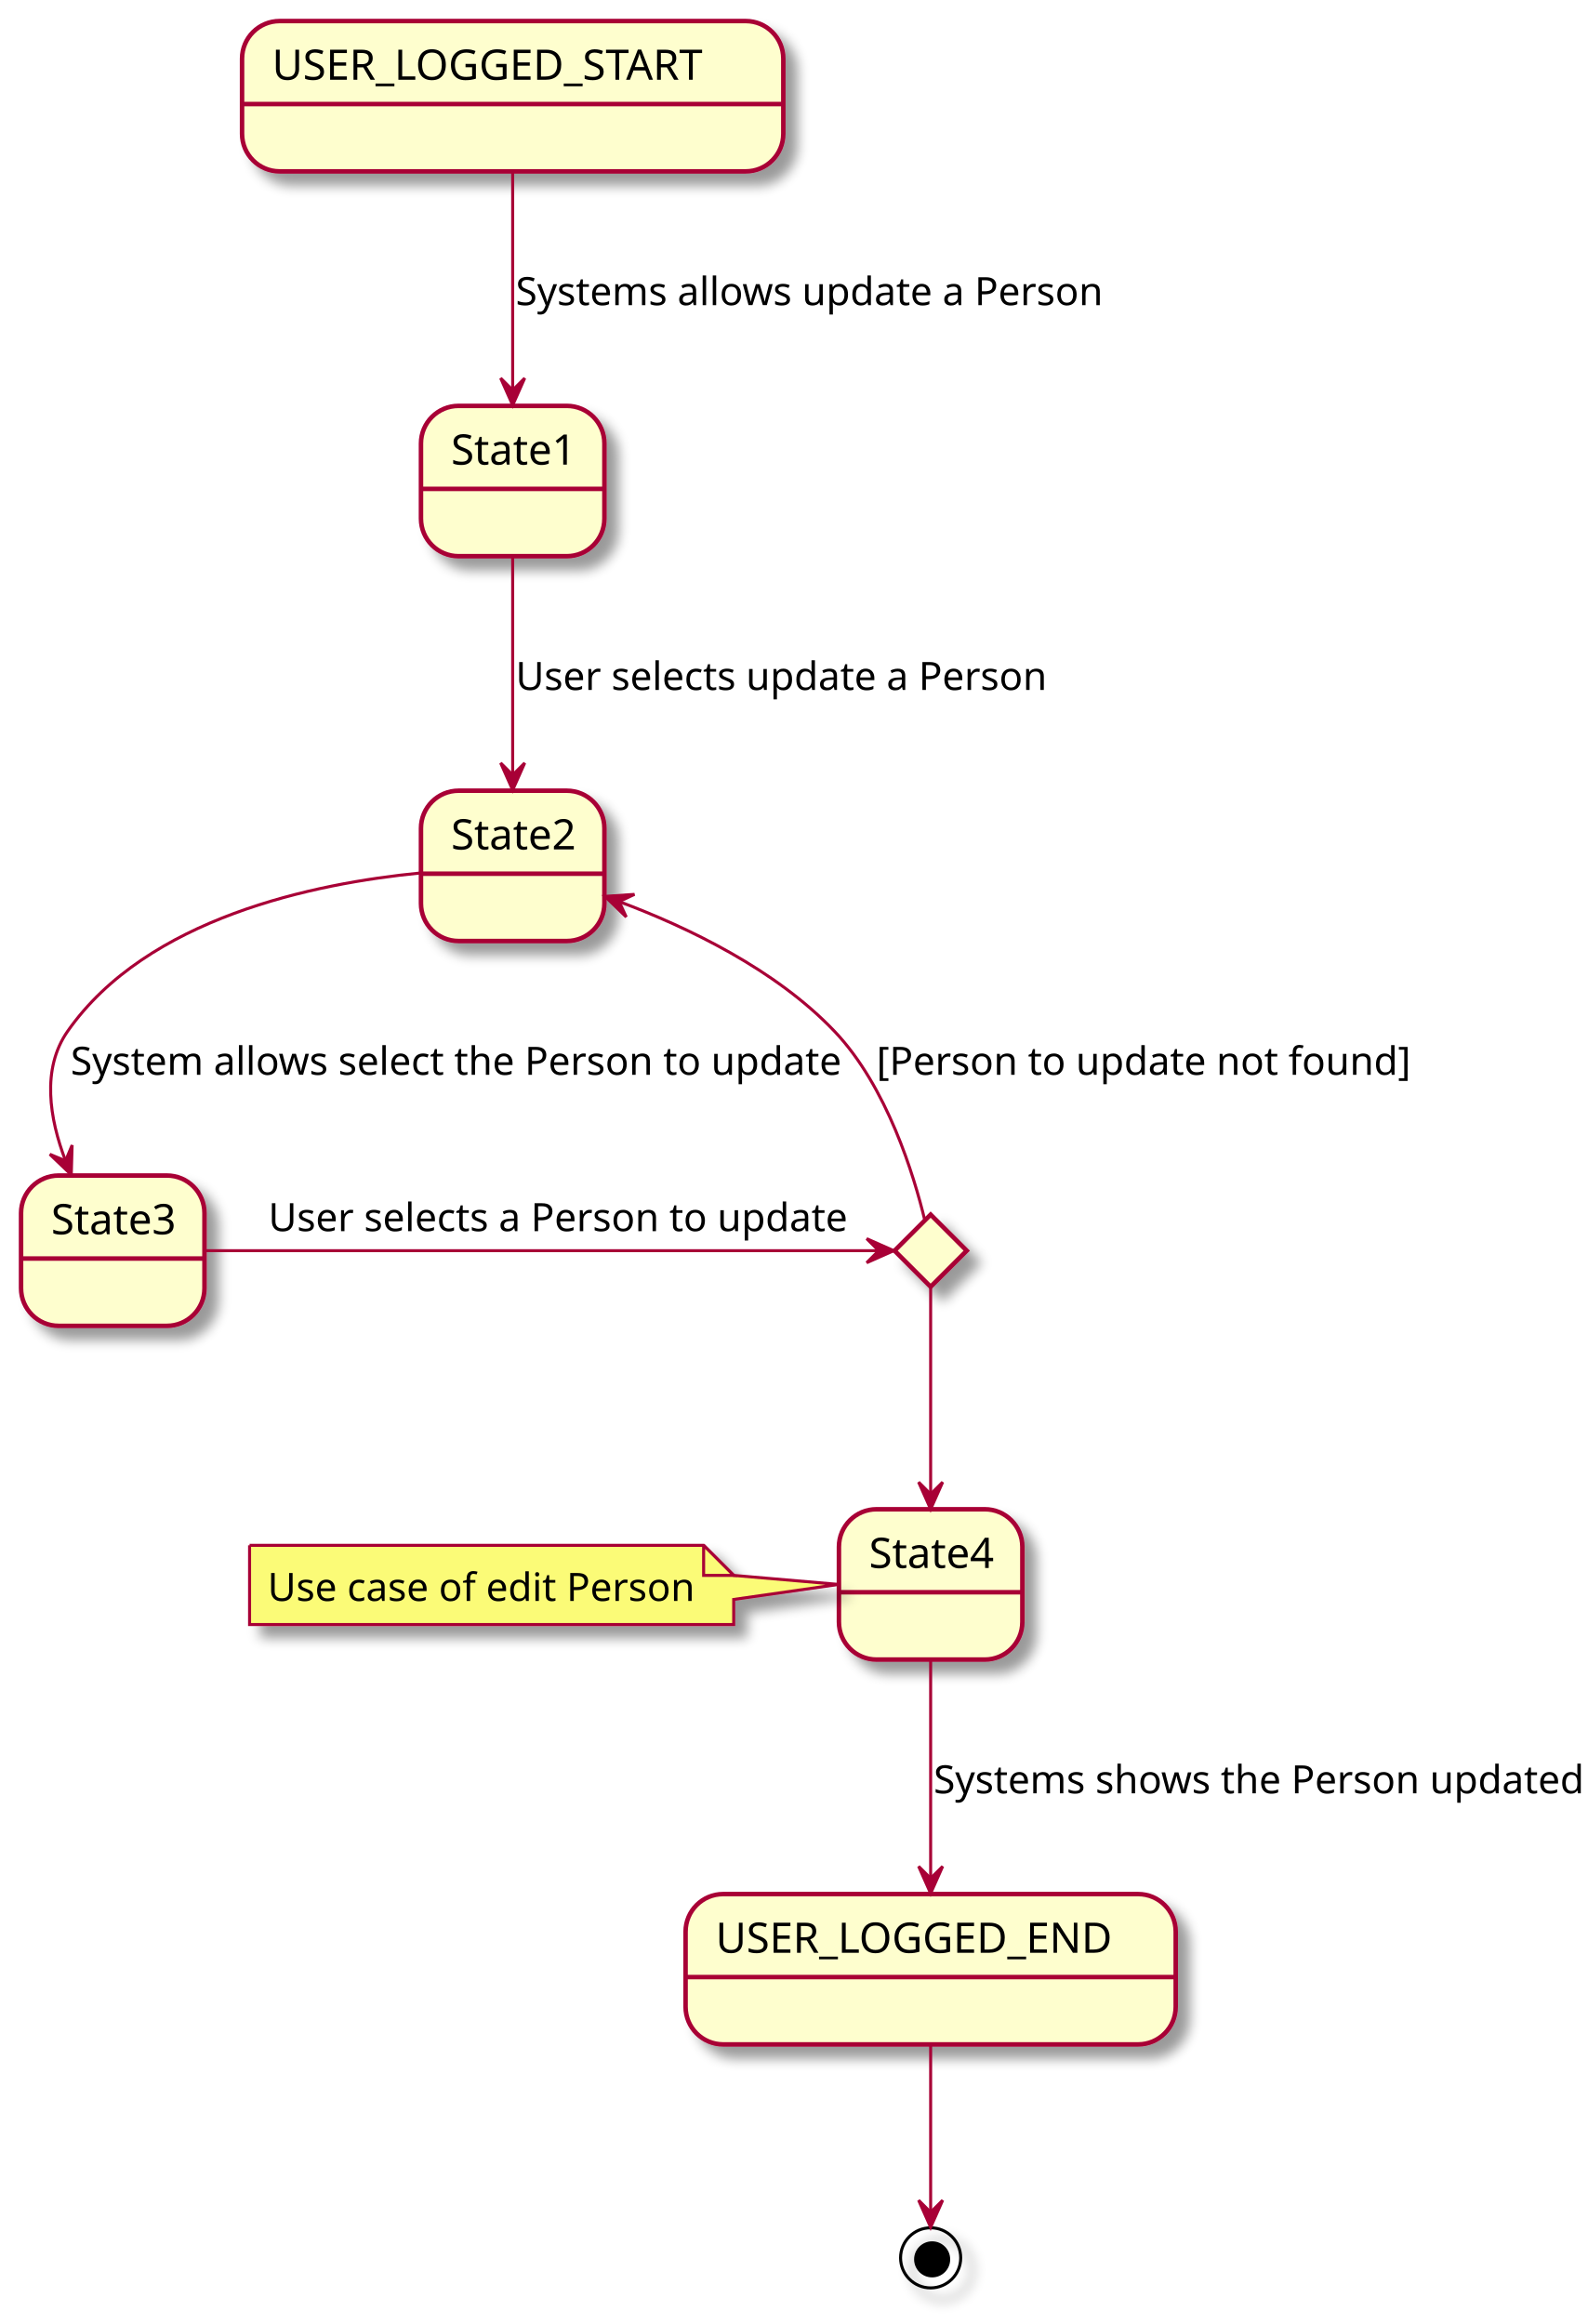
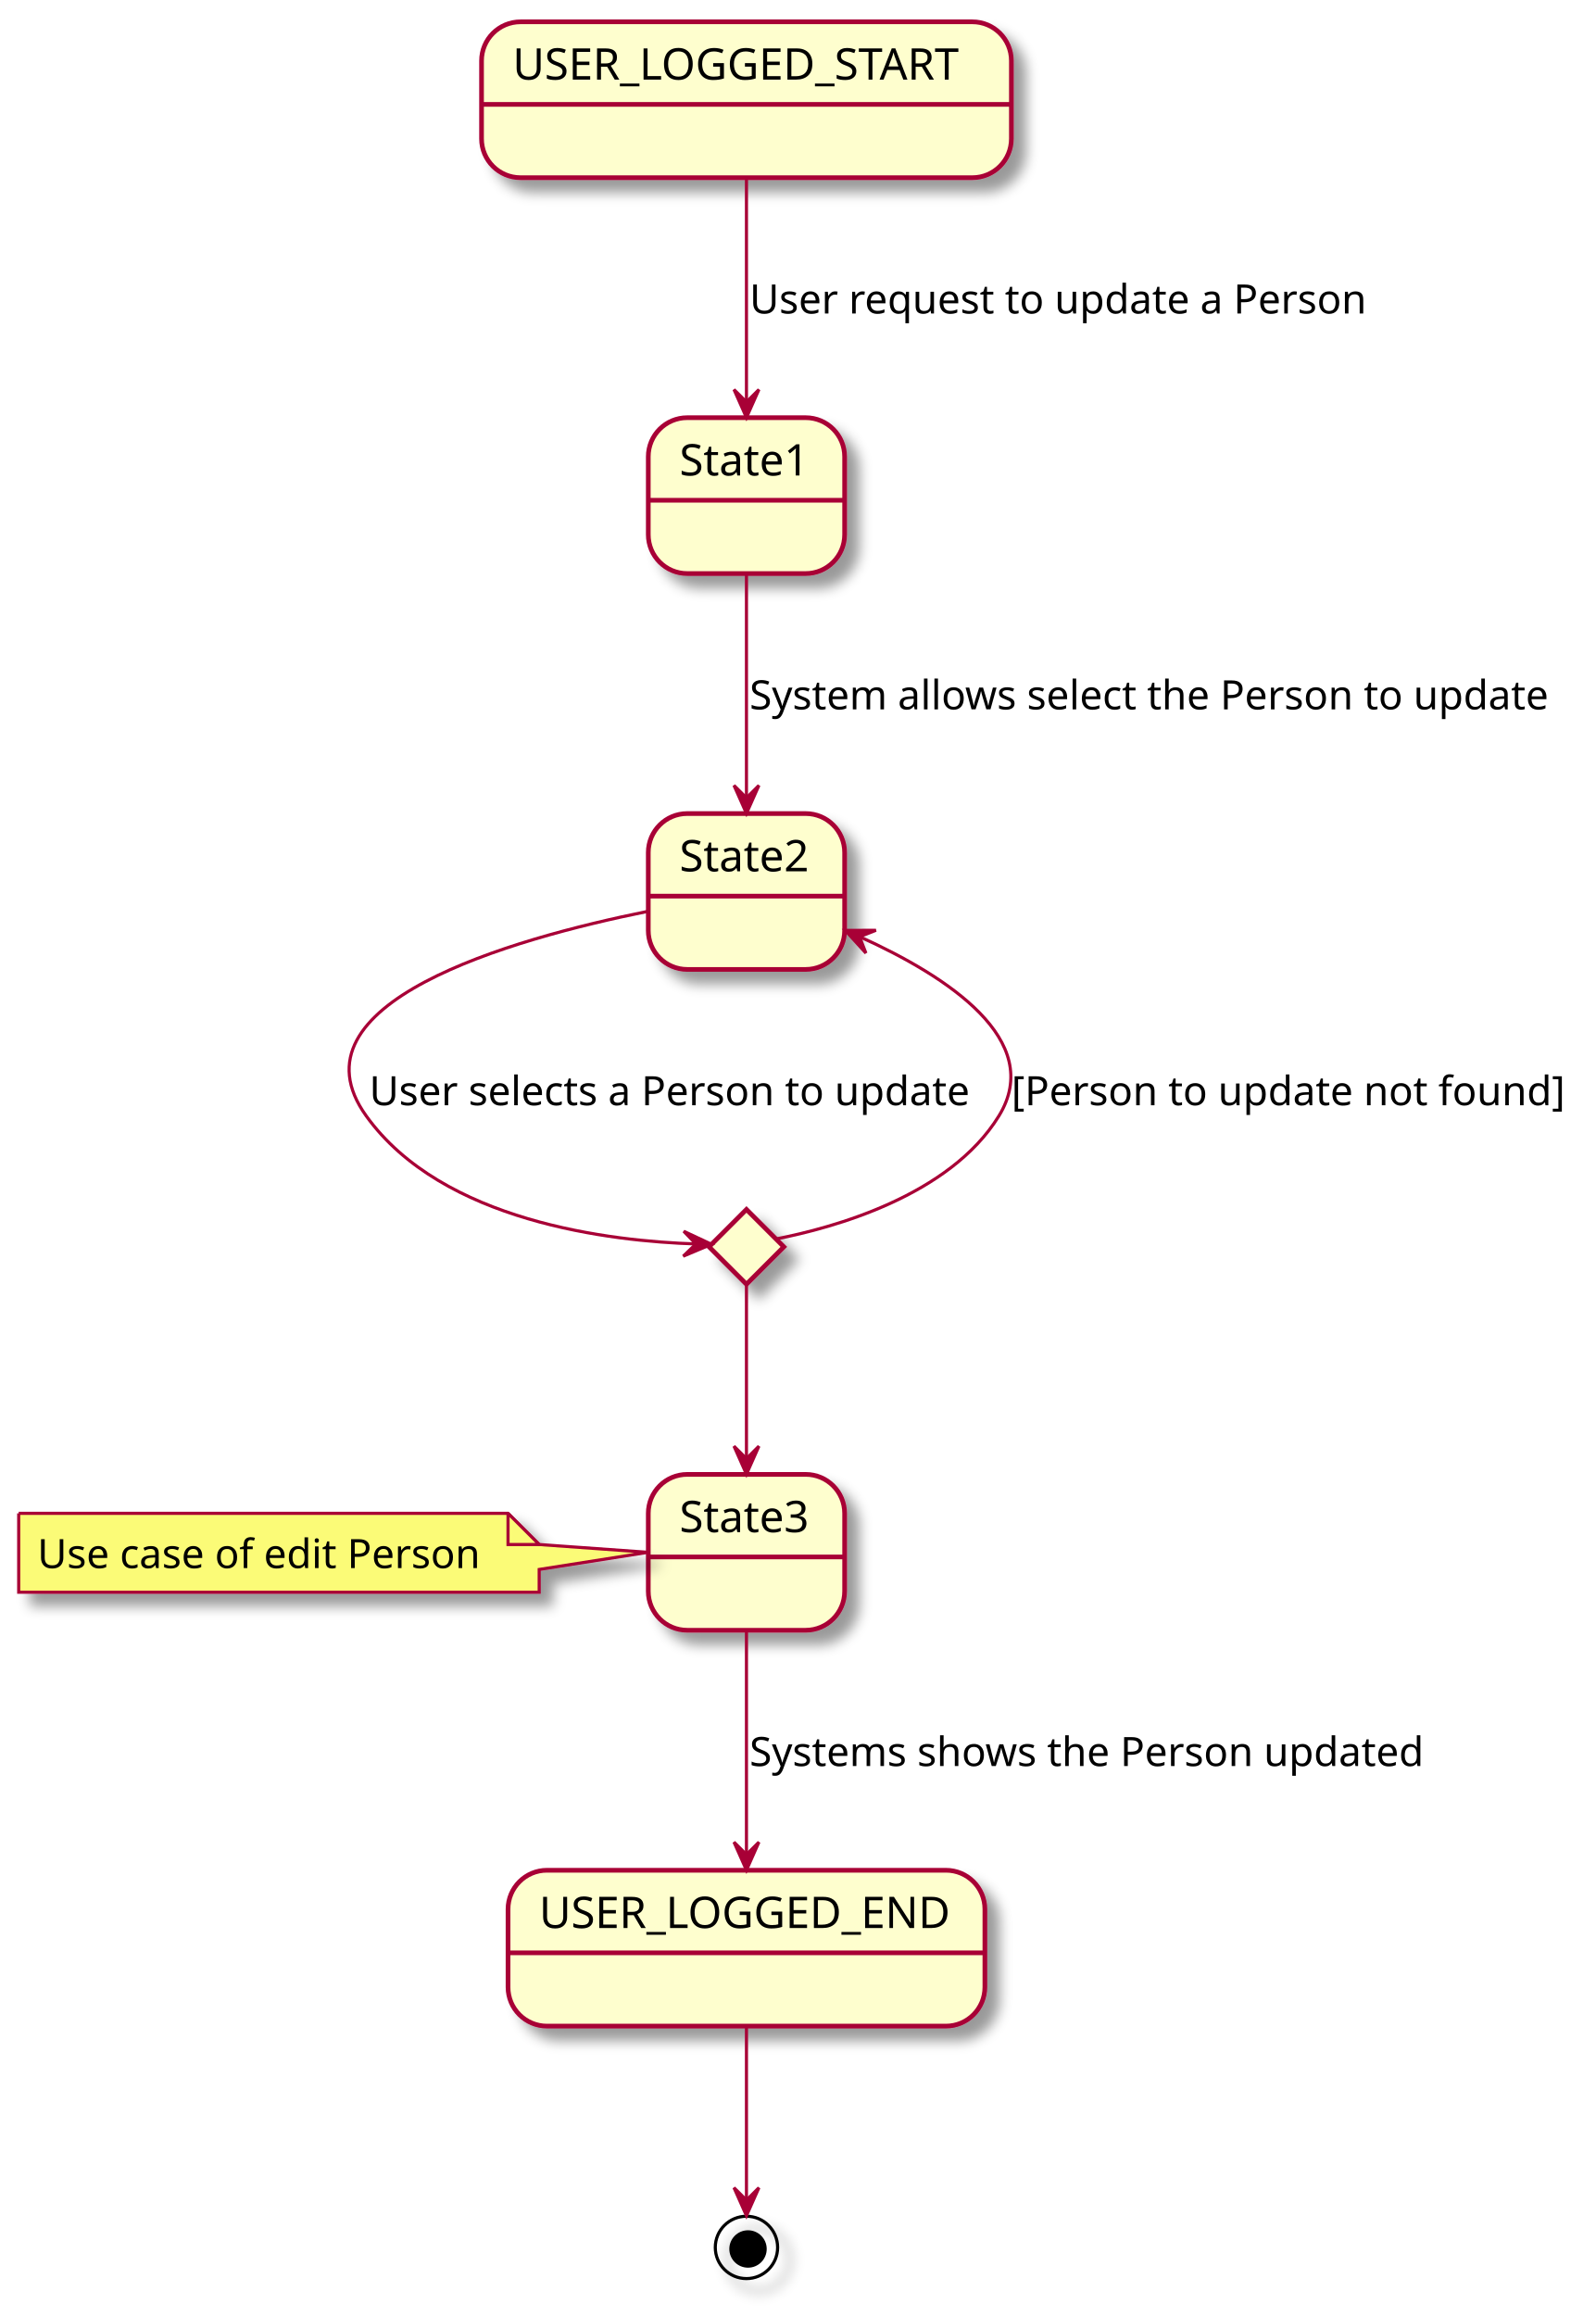
- <svg xmlns="http://www.w3.org/2000/svg" contentScriptType="application/ecmascript" contentStyleType="text/css" height="773px" preserveAspectRatio="none" style="width:528px;height:773px;" version="1.1" viewBox="0 0 528 773" width="528px" zoomAndPan="magnify">
+ <svg xmlns="http://www.w3.org/2000/svg" contentScriptType="application/ecmascript" contentStyleType="text/css" height="743px" preserveAspectRatio="none" style="width:512px;height:743px;" version="1.1" viewBox="0 0 512 743" width="512px" zoomAndPan="magnify">
  <defs>
-     <filter height="300%" id="f1226yr0ne7swq" width="300%" x="-1" y="-1">
+     <filter height="300%" id="foeizq8433esg" width="300%" x="-1" y="-1">
      <feGaussianBlur result="blurOut" stdDeviation="2.0" />
      <feColorMatrix in="blurOut" result="blurOut2" type="matrix" values="0 0 0 0 0 0 0 0 0 0 0 0 0 0 0 0 0 0 .4 0" />
      <feOffset dx="4.0" dy="4.0" in="blurOut2" result="blurOut3" />
      <feBlend in="SourceGraphic" in2="blurOut3" mode="normal" />
    </filter>
  </defs>
  <g>
    <g id="USER_LOGGED_START">
-       <rect fill="#FEFECE" filter="url(#f1226yr0ne7swq)" height="50" rx="12.5" ry="12.5" style="stroke:#A80036;stroke-width:1.5;" width="180" x="80.5" y="7" />
-       <line style="stroke:#A80036;stroke-width:1.5;" x1="80.5" x2="260.5" y1="34.609" y2="34.609" />
-       <text fill="#000000" font-family="sans-serif" font-size="14" lengthAdjust="spacing" textLength="160" x="90.5" y="26.533">USER_LOGGED_START</text>
+       <rect fill="#FEFECE" filter="url(#foeizq8433esg)" height="50" rx="12.5" ry="12.5" style="stroke:#A80036;stroke-width:1.5;" width="170" x="154.5" y="7" />
+       <line style="stroke:#A80036;stroke-width:1.5;" x1="154.5" x2="324.5" y1="33.488" y2="33.488" />
+       <text fill="#000000" font-family="sans-serif" font-size="14" lengthAdjust="spacing" textLength="150" x="164.5" y="25.535">USER_LOGGED_START</text>
    </g>
    <g id="State1">
-       <rect fill="#FEFECE" filter="url(#f1226yr0ne7swq)" height="50" rx="12.5" ry="12.5" style="stroke:#A80036;stroke-width:1.5;" width="61" x="140" y="135" />
-       <line style="stroke:#A80036;stroke-width:1.5;" x1="140" x2="201" y1="162.609" y2="162.609" />
-       <text fill="#000000" font-family="sans-serif" font-size="14" lengthAdjust="spacing" textLength="41" x="150" y="154.533">State1</text>
+       <rect fill="#FEFECE" filter="url(#foeizq8433esg)" height="50" rx="12.5" ry="12.5" style="stroke:#A80036;stroke-width:1.5;" width="63" x="208" y="134" />
+       <line style="stroke:#A80036;stroke-width:1.5;" x1="208" x2="271" y1="160.488" y2="160.488" />
+       <text fill="#000000" font-family="sans-serif" font-size="14" lengthAdjust="spacing" textLength="43" x="218" y="152.535">State1</text>
    </g>
    <g id="State2">
-       <rect fill="#FEFECE" filter="url(#f1226yr0ne7swq)" height="50" rx="12.5" ry="12.5" style="stroke:#A80036;stroke-width:1.5;" width="61" x="140" y="263" />
-       <line style="stroke:#A80036;stroke-width:1.5;" x1="140" x2="201" y1="290.609" y2="290.609" />
-       <text fill="#000000" font-family="sans-serif" font-size="14" lengthAdjust="spacing" textLength="41" x="150" y="282.533">State2</text>
+       <rect fill="#FEFECE" filter="url(#foeizq8433esg)" height="50" rx="12.5" ry="12.5" style="stroke:#A80036;stroke-width:1.5;" width="63" x="208" y="261" />
+       <line style="stroke:#A80036;stroke-width:1.5;" x1="208" x2="271" y1="287.488" y2="287.488" />
+       <text fill="#000000" font-family="sans-serif" font-size="14" lengthAdjust="spacing" textLength="43" x="218" y="279.535">State2</text>
    </g>
+     <polygon fill="#FEFECE" filter="url(#foeizq8433esg)" points="239.5,388,251.5,400,239.5,412,227.5,400,239.5,388" style="stroke:#A80036;stroke-width:1.5;" />
    <g id="State3">
-       <rect fill="#FEFECE" filter="url(#f1226yr0ne7swq)" height="50" rx="12.5" ry="12.5" style="stroke:#A80036;stroke-width:1.5;" width="61" x="7" y="391" />
-       <line style="stroke:#A80036;stroke-width:1.5;" x1="7" x2="68" y1="418.609" y2="418.609" />
-       <text fill="#000000" font-family="sans-serif" font-size="14" lengthAdjust="spacing" textLength="41" x="17" y="410.533">State3</text>
+       <rect fill="#FEFECE" filter="url(#foeizq8433esg)" height="50" rx="12.5" ry="12.5" style="stroke:#A80036;stroke-width:1.5;" width="63" x="208" y="473" />
+       <line style="stroke:#A80036;stroke-width:1.5;" x1="208" x2="271" y1="499.488" y2="499.488" />
+       <text fill="#000000" font-family="sans-serif" font-size="14" lengthAdjust="spacing" textLength="43" x="218" y="491.535">State3</text>
    </g>
-     <polygon fill="#FEFECE" filter="url(#f1226yr0ne7swq)" points="309.5,404,321.5,416,309.5,428,297.5,416,309.5,404" style="stroke:#A80036;stroke-width:1.5;" />
-     <g id="State4">
-       <rect fill="#FEFECE" filter="url(#f1226yr0ne7swq)" height="50" rx="12.5" ry="12.5" style="stroke:#A80036;stroke-width:1.5;" width="61" x="279" y="502" />
-       <line style="stroke:#A80036;stroke-width:1.5;" x1="279" x2="340" y1="529.609" y2="529.609" />
-       <text fill="#000000" font-family="sans-serif" font-size="14" lengthAdjust="spacing" textLength="41" x="289" y="521.533">State4</text>
+     <path d="M6,485.5 L6,510.81 A0,0 0 0 0 6,510.81 L173,510.81 A0,0 0 0 0 173,510.81 L173,503.5 L207.95,498 L173,495.5 L173,495.5 L163,485.5 L6,485.5 A0,0 0 0 0 6,485.5 " fill="#FBFB77" filter="url(#foeizq8433esg)" style="stroke:#A80036;stroke-width:1.0;" />
+     <path d="M163,485.5 L163,495.5 L173,495.5 L163,485.5 " fill="#FBFB77" style="stroke:#A80036;stroke-width:1.0;" />
+     <text fill="#000000" font-family="sans-serif" font-size="13" lengthAdjust="spacing" textLength="146" x="12" y="503.068">Use case of edit Person</text>
+     <g id="USER_LOGGED_END">
+       <rect fill="#FEFECE" filter="url(#foeizq8433esg)" height="50" rx="12.5" ry="12.5" style="stroke:#A80036;stroke-width:1.5;" width="153" x="163" y="600" />
+       <line style="stroke:#A80036;stroke-width:1.5;" x1="163" x2="316" y1="626.488" y2="626.488" />
+       <text fill="#000000" font-family="sans-serif" font-size="14" lengthAdjust="spacing" textLength="133" x="173" y="618.535">USER_LOGGED_END</text>
    </g>
-     <path d="M83,514 L83,540.352 A0,0 0 0 0 83,540.352 L244,540.352 A0,0 0 0 0 244,540.352 L244,532 L278.89,527 L244,524 L244,524 L234,514 L83,514 A0,0 0 0 0 83,514 " fill="#FBFB77" filter="url(#f1226yr0ne7swq)" style="stroke:#A80036;stroke-width:1.0;" />
-     <path d="M234,514 L234,524 L244,524 L234,514 " fill="#FBFB77" style="stroke:#A80036;stroke-width:1.0;" />
-     <text fill="#000000" font-family="sans-serif" font-size="13" lengthAdjust="spacing" textLength="140" x="89" y="532.495">Use case of edit Person</text>
-     <g id="USER_LOGGED_END">
-       <rect fill="#FEFECE" filter="url(#f1226yr0ne7swq)" height="50" rx="12.5" ry="12.5" style="stroke:#A80036;stroke-width:1.5;" width="163" x="228" y="630" />
-       <line style="stroke:#A80036;stroke-width:1.5;" x1="228" x2="391" y1="657.609" y2="657.609" />
-       <text fill="#000000" font-family="sans-serif" font-size="14" lengthAdjust="spacing" textLength="143" x="238" y="649.533">USER_LOGGED_END</text>
-     </g>
-     <ellipse cx="309.5" cy="751" filter="url(#f1226yr0ne7swq)" rx="10" ry="10" style="stroke:#000000;stroke-width:1.0;fill:none;" />
-     <ellipse cx="310" cy="751.5" fill="#000000" rx="6" ry="6" style="stroke:none;stroke-width:1.0;" />
-     <path d="M170.5,57.29 C170.5,77.95 170.5,107.67 170.5,129.65 " fill="none" id="USER_LOGGED_START-to-State1" style="stroke:#A80036;stroke-width:1.0;" />
-     <polygon fill="#A80036" points="170.5,134.78,174.5,125.78,170.5,129.78,166.5,125.78,170.5,134.78" style="stroke:#A80036;stroke-width:1.0;" />
-     <text fill="#000000" font-family="sans-serif" font-size="13" lengthAdjust="spacing" textLength="191" x="171.5" y="101.495">Systems allows update a Person</text>
-     <path d="M170.5,185.29 C170.5,205.95 170.5,235.67 170.5,257.65 " fill="none" id="State1-to-State2" style="stroke:#A80036;stroke-width:1.0;" />
-     <polygon fill="#A80036" points="170.5,262.78,174.5,253.78,170.5,257.78,166.5,253.78,170.5,262.78" style="stroke:#A80036;stroke-width:1.0;" />
-     <text fill="#000000" font-family="sans-serif" font-size="13" lengthAdjust="spacing" textLength="172" x="171.5" y="229.495">User selects update a Person</text>
-     <path d="M139.71,290.38 C104.68,293.79 48.92,305.24 22.5,343 C13.75,355.5 16.44,372.02 21.79,386.08 " fill="none" id="State2-to-State3" style="stroke:#A80036;stroke-width:1.0;" />
-     <polygon fill="#A80036" points="23.7,390.74,23.983,380.895,21.801,386.115,16.582,383.933,23.7,390.74" style="stroke:#A80036;stroke-width:1.0;" />
-     <text fill="#000000" font-family="sans-serif" font-size="13" lengthAdjust="spacing" textLength="249" x="23.5" y="357.495">System allows select the Person to update</text>
-     <path d="M68.17,416 C125.45,416 246.94,416 292.11,416 " fill="none" id="State3-to-c" style="stroke:#A80036;stroke-width:1.0;" />
-     <polygon fill="#A80036" points="297.23,416,288.23,412,292.23,416,288.23,420,297.23,416" style="stroke:#A80036;stroke-width:1.0;" />
-     <text fill="#000000" font-family="sans-serif" font-size="13" lengthAdjust="spacing" textLength="187" x="89.25" y="409.495">User selects a Person to update</text>
-     <path d="M309.5,428.25 C309.5,444.27 309.5,474.18 309.5,496.72 " fill="none" id="c-to-State4" style="stroke:#A80036;stroke-width:1.0;" />
-     <polygon fill="#A80036" points="309.5,501.98,313.5,492.98,309.5,496.98,305.5,492.98,309.5,501.98" style="stroke:#A80036;stroke-width:1.0;" />
-     <path d="M205.97,299.9 C228.88,308.48 257.94,322.46 277.5,343 C295.04,361.43 303.99,391.09 307.57,405.93 " fill="none" id="State2-backto-c" style="stroke:#A80036;stroke-width:1.0;" />
-     <polygon fill="#A80036" points="201.19,298.15,208.268,304.999,205.886,299.868,211.016,297.486,201.19,298.15" style="stroke:#A80036;stroke-width:1.0;" />
-     <text fill="#000000" font-family="sans-serif" font-size="13" lengthAdjust="spacing" textLength="165" x="291.5" y="357.495">[Person to update not found]</text>
-     <path d="M309.5,552.29 C309.5,572.95 309.5,602.67 309.5,624.65 " fill="none" id="State4-to-USER_LOGGED_END" style="stroke:#A80036;stroke-width:1.0;" />
-     <polygon fill="#A80036" points="309.5,629.78,313.5,620.78,309.5,624.78,305.5,620.78,309.5,629.78" style="stroke:#A80036;stroke-width:1.0;" />
-     <text fill="#000000" font-family="sans-serif" font-size="13" lengthAdjust="spacing" textLength="210" x="310.5" y="596.495">Systems shows the Person updated</text>
-     <path d="M309.5,680.21 C309.5,697.84 309.5,721.13 309.5,735.84 " fill="none" id="USER_LOGGED_END-to-*end" style="stroke:#A80036;stroke-width:1.0;" />
-     <polygon fill="#A80036" points="309.5,740.84,313.5,731.84,309.5,735.84,305.5,731.84,309.5,740.84" style="stroke:#A80036;stroke-width:1.0;" />
+     <ellipse cx="239.5" cy="721" filter="url(#foeizq8433esg)" rx="10" ry="10" style="stroke:#000000;stroke-width:1.0;fill:none;" />
+     <ellipse cx="240" cy="721.5" fill="#000000" rx="6" ry="6" style="stroke:none;stroke-width:1.0;" />
+     <path d="M239.5,57.1 C239.5,77.59 239.5,107.08 239.5,128.88 " fill="none" id="USER_LOGGED_START-to-State1" style="stroke:#A80036;stroke-width:1.0;" />
+     <polygon fill="#A80036" points="239.5,133.97,243.5,124.97,239.5,128.97,235.5,124.97,239.5,133.97" style="stroke:#A80036;stroke-width:1.0;" />
+     <text fill="#000000" font-family="sans-serif" font-size="13" lengthAdjust="spacing" textLength="200" x="240.5" y="100.568">User request to update a Person</text>
+     <path d="M239.5,184.1 C239.5,204.59 239.5,234.08 239.5,255.88 " fill="none" id="State1-to-State2" style="stroke:#A80036;stroke-width:1.0;" />
+     <polygon fill="#A80036" points="239.5,260.97,243.5,251.97,239.5,255.97,235.5,251.97,239.5,260.97" style="stroke:#A80036;stroke-width:1.0;" />
+     <text fill="#000000" font-family="sans-serif" font-size="13" lengthAdjust="spacing" textLength="264" x="240.5" y="227.568">System allows select the Person to update</text>
+     <path d="M207.92,292.36 C163.71,301.29 91.54,321.88 117.5,358 C141.96,392.02 196.03,398.2 223.22,399.07 " fill="none" id="State2-to-c" style="stroke:#A80036;stroke-width:1.0;" />
+     <polygon fill="#A80036" points="228.29,399.18,219.372,395.001,223.291,399.08,219.212,402.999,228.29,399.18" style="stroke:#A80036;stroke-width:1.0;" />
+     <text fill="#000000" font-family="sans-serif" font-size="13" lengthAdjust="spacing" textLength="197" x="118.5" y="354.568">User selects a Person to update</text>
+     <path d="M276,300.59 C303.96,313.24 335.4,333.75 320.5,358 C304.65,383.78 267.01,393.95 249.19,397.43 " fill="none" id="State2-backto-c" style="stroke:#A80036;stroke-width:1.0;" />
+     <polygon fill="#A80036" points="271.2,298.48,277.823,305.769,275.776,300.496,281.049,298.449,271.2,298.48" style="stroke:#A80036;stroke-width:1.0;" />
+     <text fill="#000000" font-family="sans-serif" font-size="13" lengthAdjust="spacing" textLength="180" x="324.5" y="354.568">[Person to update not found]</text>
+     <path d="M239.5,412.01 C239.5,425.52 239.5,448.94 239.5,467.77 " fill="none" id="c-to-State3" style="stroke:#A80036;stroke-width:1.0;" />
+     <polygon fill="#A80036" points="239.5,472.95,243.5,463.95,239.5,467.95,235.5,463.95,239.5,472.95" style="stroke:#A80036;stroke-width:1.0;" />
+     <path d="M239.5,523.1 C239.5,543.59 239.5,573.08 239.5,594.88 " fill="none" id="State3-to-USER_LOGGED_END" style="stroke:#A80036;stroke-width:1.0;" />
+     <polygon fill="#A80036" points="239.5,599.97,243.5,590.97,239.5,594.97,235.5,590.97,239.5,599.97" style="stroke:#A80036;stroke-width:1.0;" />
+     <text fill="#000000" font-family="sans-serif" font-size="13" lengthAdjust="spacing" textLength="221" x="240.5" y="566.568">Systems shows the Person updated</text>
+     <path d="M239.5,650.21 C239.5,667.84 239.5,691.13 239.5,705.84 " fill="none" id="USER_LOGGED_END-to-*end" style="stroke:#A80036;stroke-width:1.0;" />
+     <polygon fill="#A80036" points="239.5,710.84,243.5,701.84,239.5,705.84,235.5,701.84,239.5,710.84" style="stroke:#A80036;stroke-width:1.0;" />
  </g>
</svg>
